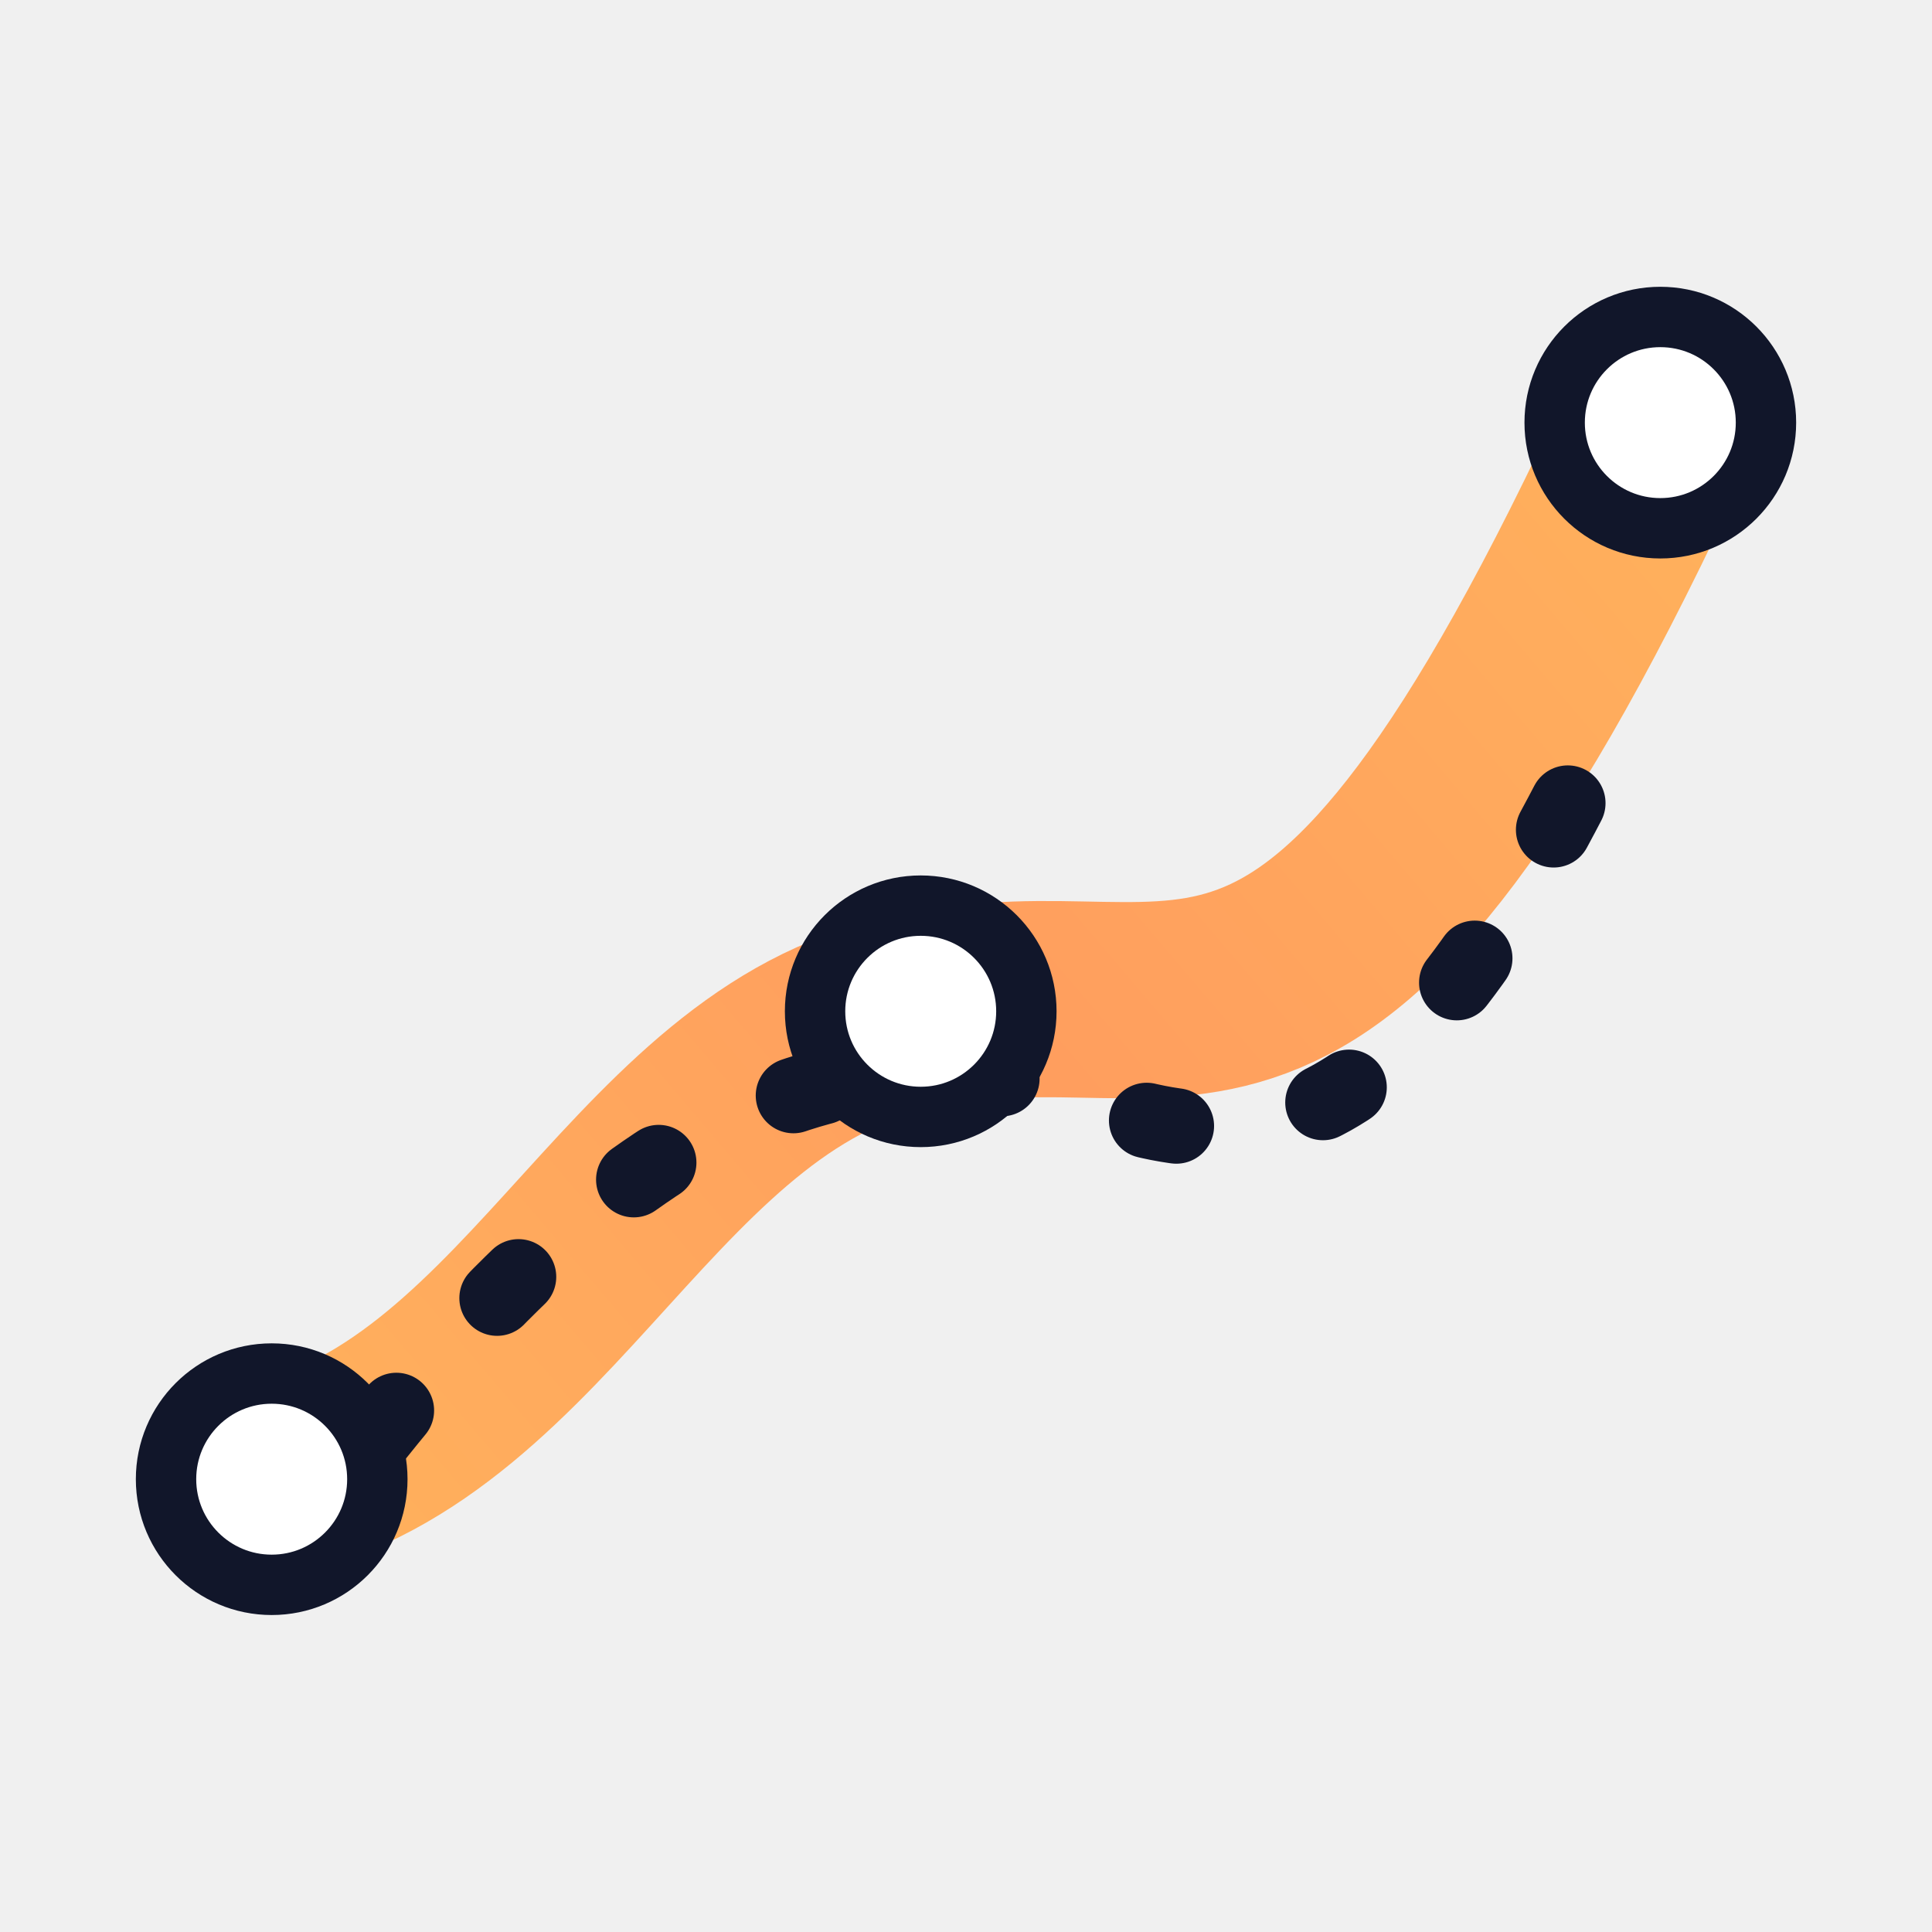
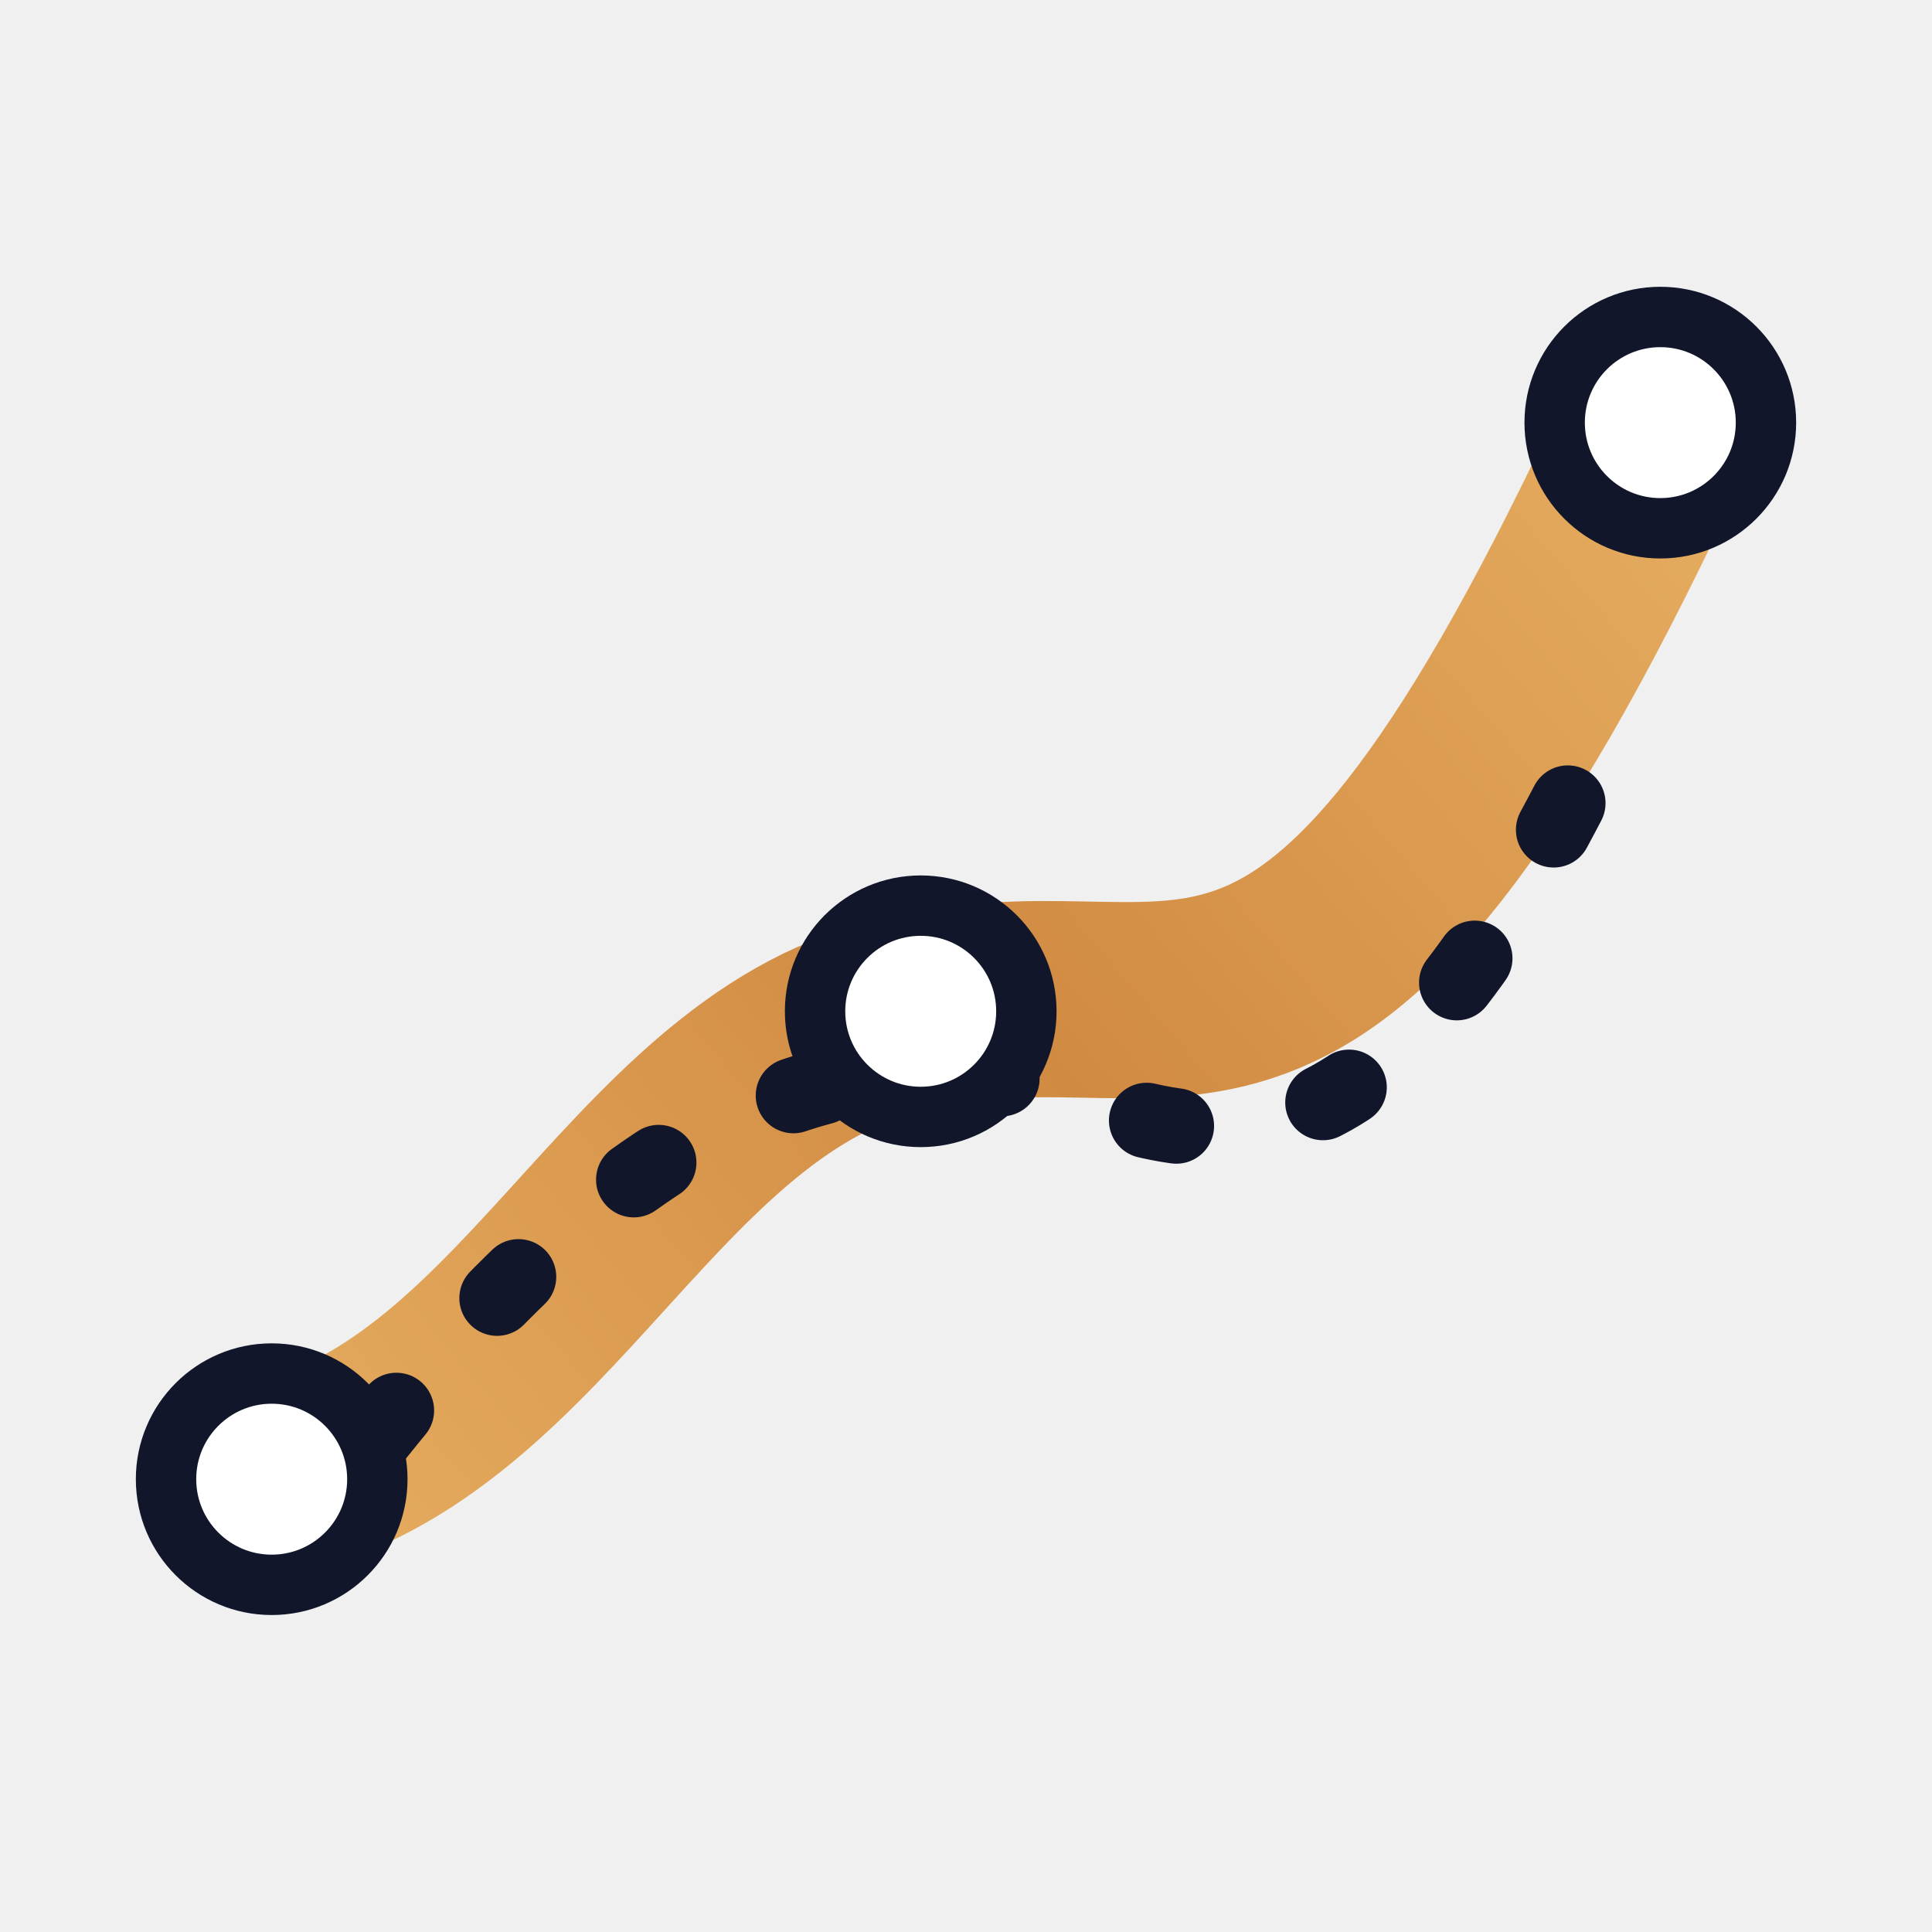
<svg xmlns="http://www.w3.org/2000/svg" viewBox="0 0 128 128" role="img" aria-label="Growth Studio Prism Signal-mode mark">
  <defs>
    <linearGradient id="signal" x1="17" y1="104" x2="111" y2="24" gradientUnits="userSpaceOnUse">
-       <stop stop-color="#FFB25C" />
-       <stop offset=".5" stop-color="#FF9E5E" />
-       <stop offset="1" stop-color="#FFB25C" />
+       <stop stop-color="#E6AE61" />
+       <stop offset=".5" stop-color="#D18A42" />
+       <stop offset="1" stop-color="#E6AE61" />
    </linearGradient>
  </defs>
  <path d="M18 98c18-4 25-28 43-31 18-4 26 11 49-39" fill="none" stroke="url(#signal)" stroke-width="13" stroke-linecap="round" />
  <path d="M25 95c16-20 31-28 47-22 13 5 22 0 33-22" fill="none" stroke="#11162A" stroke-width="5" stroke-linecap="round" stroke-dasharray="2 10" />
  <g fill="#fff" stroke="#11162A" stroke-width="4">
    <circle cx="18" cy="98" r="7" />
    <circle cx="61" cy="67" r="7" />
    <circle cx="110" cy="28" r="7" />
  </g>
</svg>
